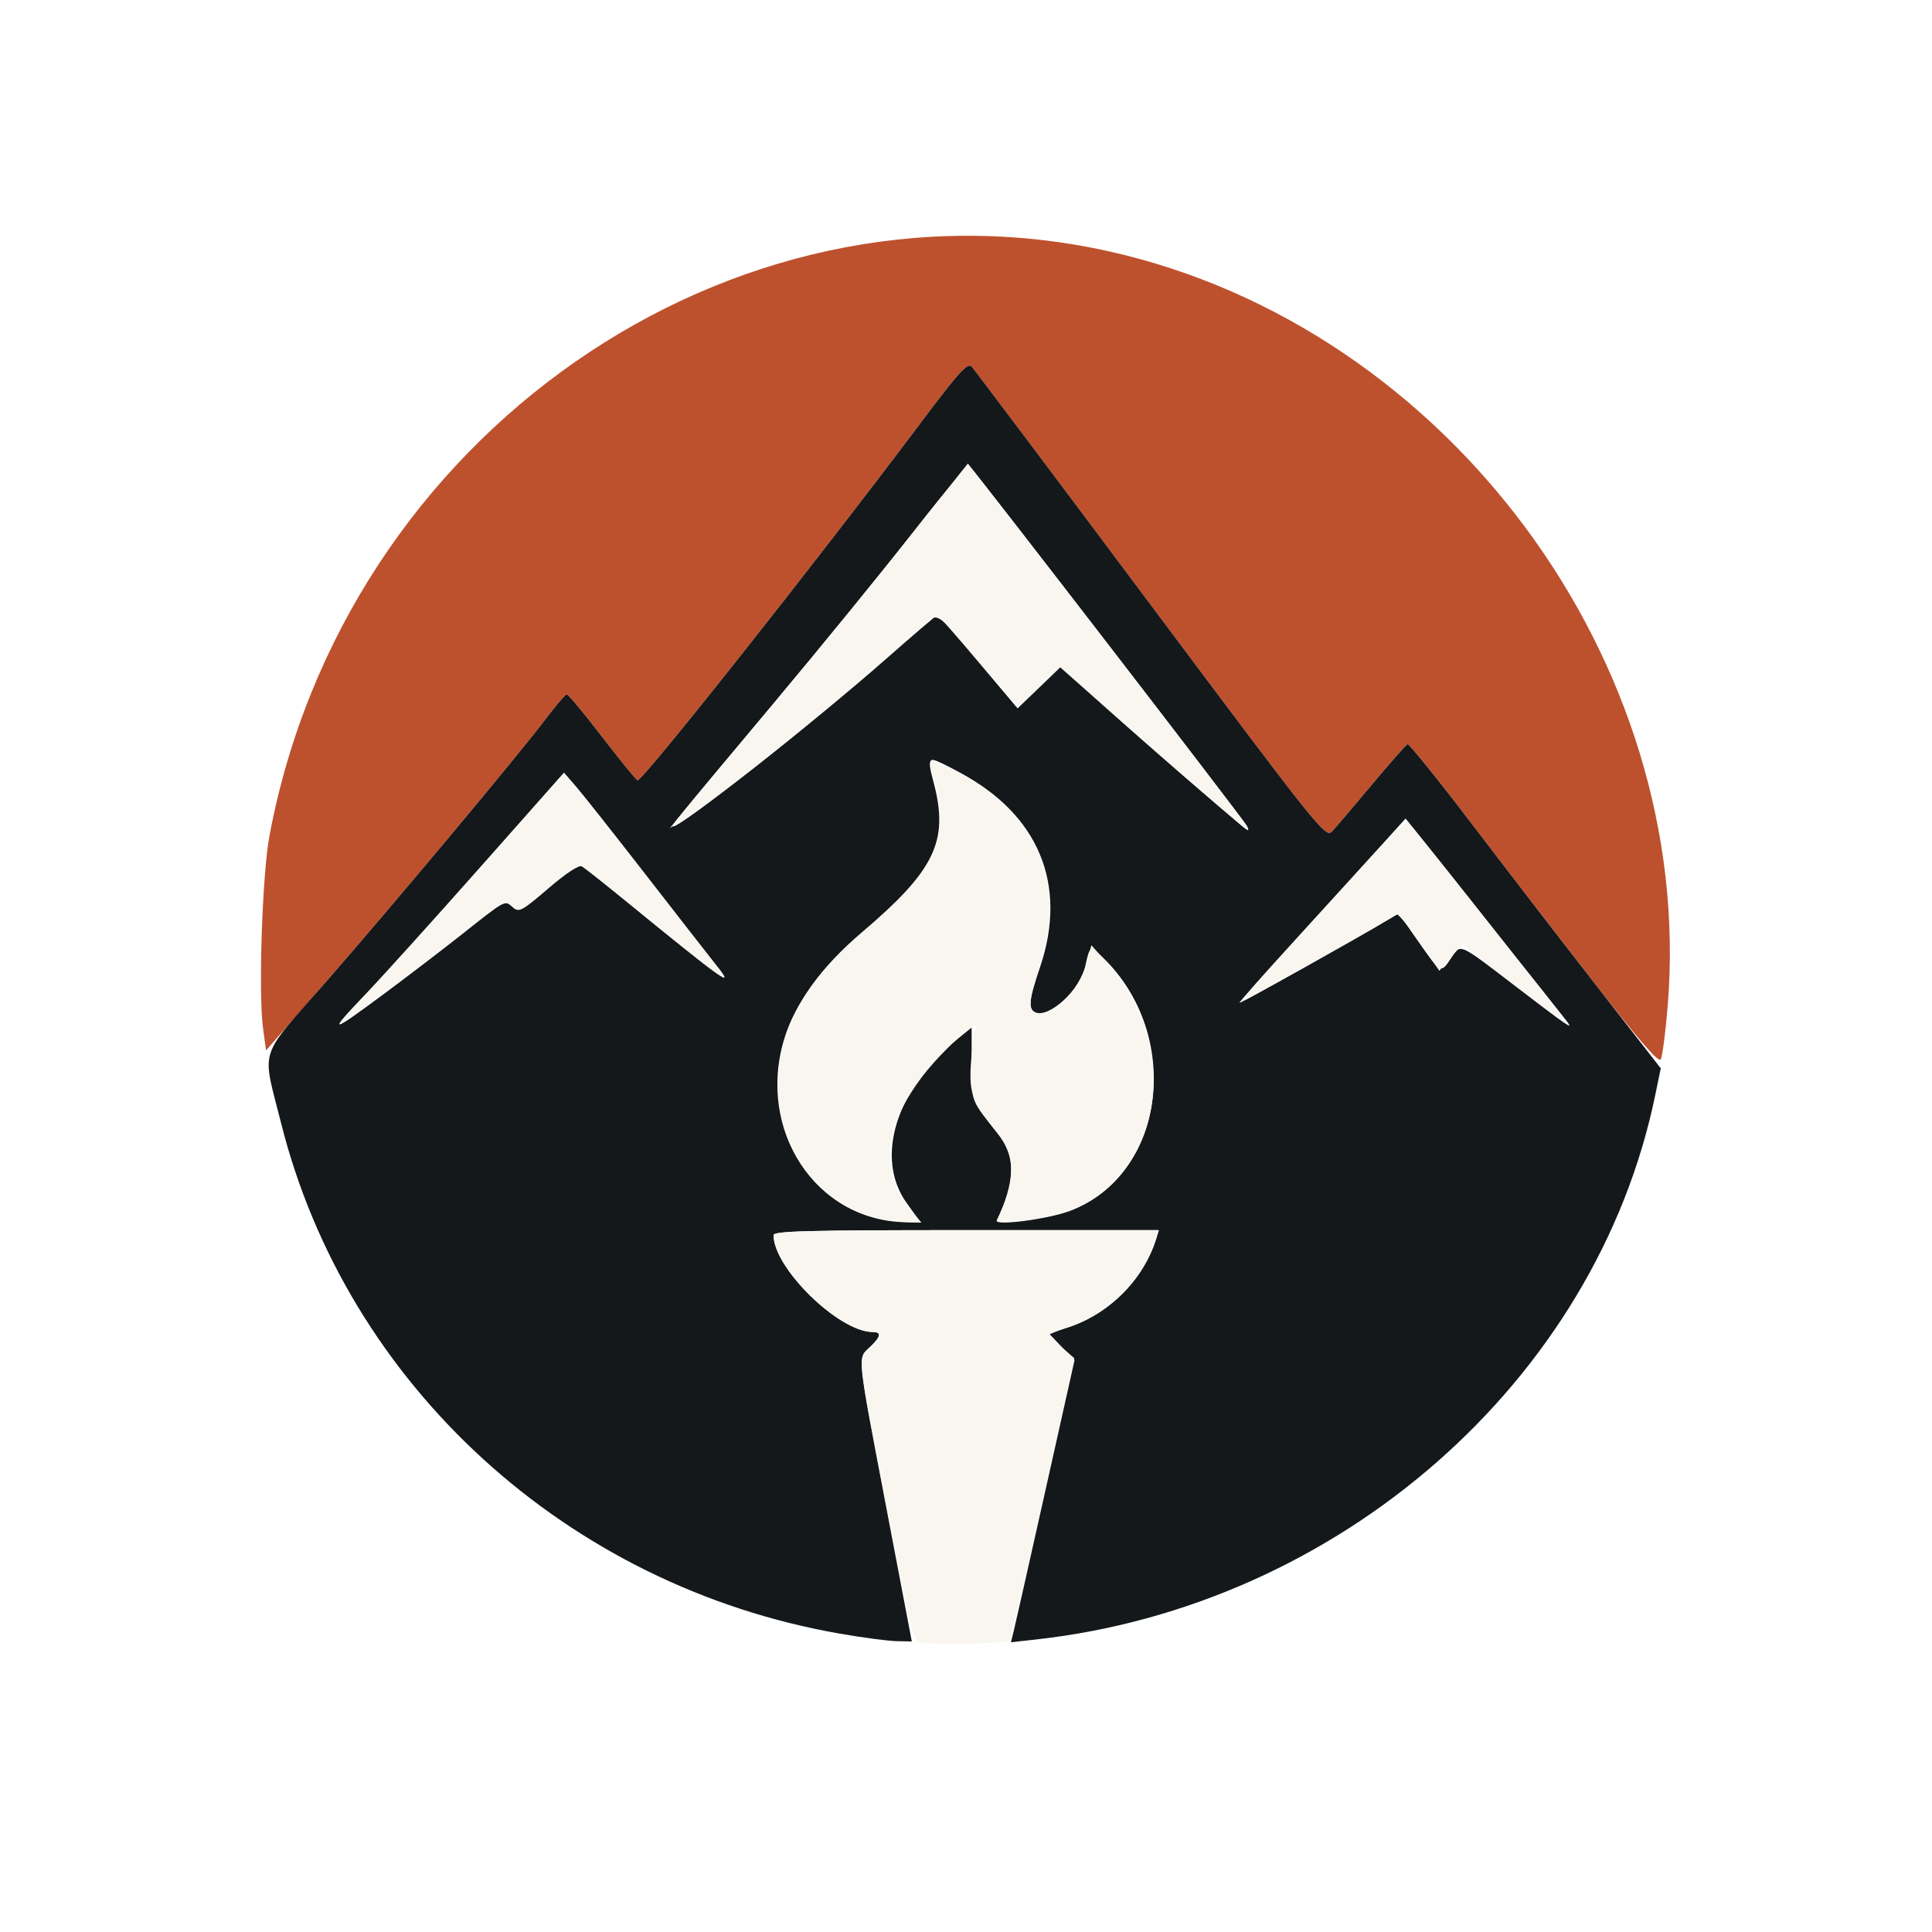
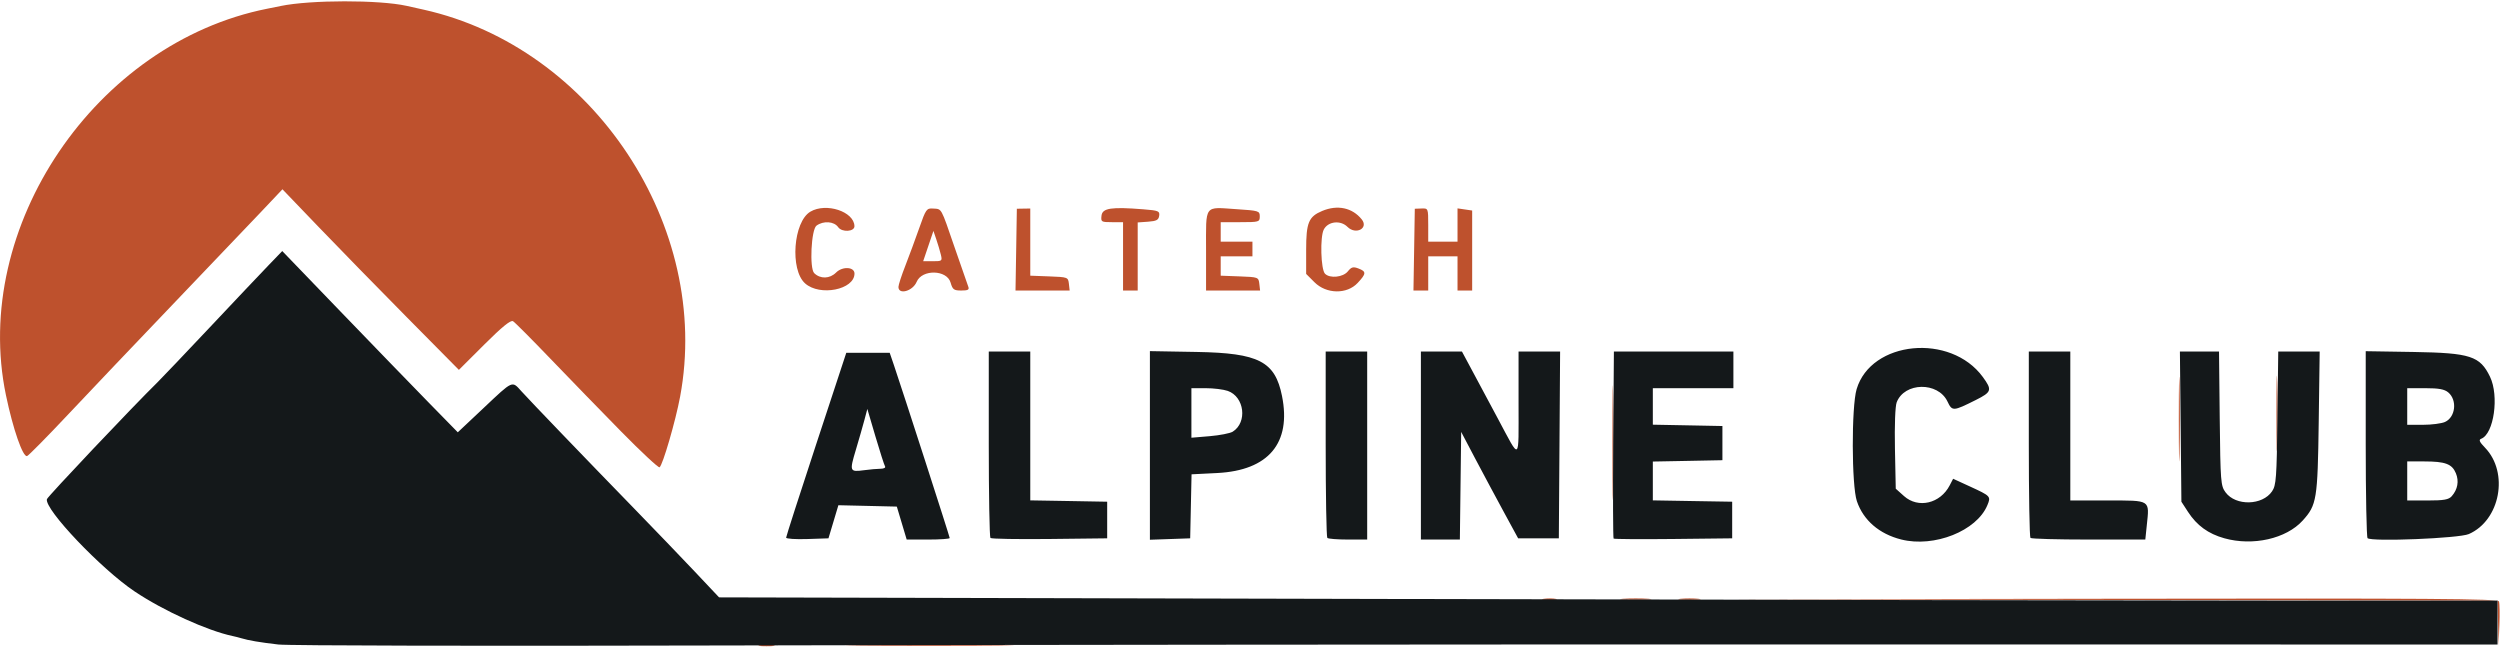
- <svg xmlns="http://www.w3.org/2000/svg" viewBox="0 0 512 512" role="img" aria-label="Caltech Alpine Club">
-   <path fill="#be512d" d="M420.84 258.33C410.67 245.22 395.91 226.05 388.04 215.71C380.17 205.38 373.41 197.05 373.02 197.21C372.62 197.37 368.35 202.22 363.52 208C358.69 213.78 353.95 219.33 352.99 220.35C351.31 222.13 349.46 219.82 305 160.35C279.57 126.33 258.19 97.89 257.49 97.14C256.43 96.02 254.08 98.62 243.93 112.14C216.03 149.3 170.14 207.23 168.95 206.79C168.53 206.63 164.3 201.44 159.54 195.25C154.79 189.06 150.59 184.01 150.2 184.02C149.82 184.04 147.29 186.98 144.59 190.56C137.46 200.02 104.35 239.63 86.17 260.44L70.5 278.38L69.7 272.44C68.45 263.14 69.5 231.71 71.41 221.5C91.25 115.38 193.59 44.17 293.98 66.63C383.61 86.7 449.35 175.46 441.97 266.43C441.39 273.52 440.56 279.96 440.12 280.74C439.55 281.76 434.13 275.46 420.84 258.33Z" />
-   <path fill="#14181a" d="M222.5 432.92C150.26 420.33 91.92 367.01 74.49 297.63C69.38 277.29 68.21 280.99 86.2 260.41C104.35 239.63 137.46 200.02 144.59 190.56C147.29 186.98 149.82 184.04 150.2 184.02C150.59 184.01 154.79 189.06 159.54 195.25C164.3 201.44 168.53 206.63 168.95 206.79C170.14 207.23 216.03 149.3 243.93 112.14C254.08 98.62 256.43 96.02 257.49 97.14C258.19 97.89 279.57 126.33 305 160.35C349.46 219.82 351.31 222.13 352.99 220.35C353.95 219.33 358.69 213.78 363.52 208C368.35 202.22 372.62 197.37 373.02 197.21C373.41 197.05 380.86 206.28 389.57 217.71C398.28 229.14 413.21 248.54 422.76 260.81L440.12 283.12L438.63 290.33C422.99 365.94 354.83 425.71 274.2 434.52L267.91 435.21L268.6 432.45C268.98 430.93 272.77 414.12 277.02 395.09L284.75 360.5L281.34 356.92L277.93 353.34L282.21 352.06C293.52 348.69 303 339.36 306.44 328.25L307.13 326L256.07 326C214.05 326 205 326.24 205 327.34C205 336.05 222.28 352.94 231.25 352.99C233.67 353 233.44 354.24 230.5 357C227.21 360.09 227.02 358.25 234.83 399.25L241.64 435L237.57 434.92C235.33 434.87 228.55 433.98 222.5 432.92ZM240.29 318.83C231.7 306.89 237.46 288.41 253.87 275.23L257.5 272.31L257.5 281.92C257.5 292.21 257.13 291.22 264.42 300.45C269.25 306.56 269.18 313.03 264.17 323.41C263.42 324.95 277.6 323.12 283.52 320.91C308.91 311.41 313.65 274.23 292.1 253.59C288.91 250.54 288.79 250.61 287.61 256.06C286.27 262.27 278.17 269.77 274.39 268.32C272.4 267.55 272.65 265.07 275.63 256.27C283.03 234.41 275.25 215.73 254.1 204.62C245.51 200.11 245.53 200.1 247.48 207.57C251.48 222.95 247.77 230.64 228.4 247.09C217.84 256.05 210.72 265.82 207.84 275.29C200.49 299.51 216.12 323.33 239.75 323.9L244 324L240.29 318.83ZM101.83 263.33C108.25 258.57 117.55 251.45 122.5 247.53C134.07 238.36 133.8 238.5 135.89 240.4C137.53 241.89 138.19 241.54 145.32 235.43C150.14 231.3 153.45 229.14 154.24 229.61C154.93 230.02 160.22 234.21 166 238.93C191.91 260.09 195.05 262.32 189.95 255.94C187.99 253.5 179.59 242.72 171.28 232C162.96 221.28 154.65 210.76 152.81 208.63L149.46 204.77L126.99 230.13C114.63 244.08 100.96 259.21 96.62 263.75C86.69 274.13 87.36 274.08 101.83 263.33ZM415.31 270.75C414.8 270.06 404.96 257.67 393.44 243.21L372.5 216.92L365.5 224.65C361.65 228.9 351.69 239.83 343.37 248.94C335.05 258.05 328.34 265.62 328.47 265.76C328.67 266 360.2 248.38 367.58 243.91L370.66 242.04L375.88 249.52C381.84 258.05 381.81 258.03 384.5 254C387.17 250 386.26 249.61 401.79 261.49C415.6 272.06 417.02 273.04 415.31 270.75ZM330.37 218.75C328.94 216.37 259.97 126.85 257.49 124.17C256.49 123.08 253.56 126.28 241.88 141.17C233.98 151.25 217.38 171.6 205 186.38C178 218.63 177.7 219 178.44 219C180.68 219 215.9 191.27 234.75 174.67C242.04 168.25 248.19 163 248.41 163C248.64 163 253.52 168.56 259.25 175.36L269.67 187.72L275.33 182.28L281 176.83L293.25 187.73C309.56 202.25 330.16 220 330.69 220C330.93 220 330.78 219.44 330.37 218.75Z" />
-   <path fill="#f9f6f0" d="M243.57 435.17C241.91 434.47 240.66 429.26 234.86 398.92C226.96 357.64 227.17 359.89 230.93 356.9C233.98 354.47 234.07 353.01 231.19 352.99C222.28 352.94 205 336.02 205 327.34C205 326.24 214.02 326 255.94 326L306.88 326L305.32 330.58C302.19 339.75 293.91 347.65 283.28 351.59C280.65 352.56 278.34 353.47 278.14 353.62C277.95 353.76 279.35 355.24 281.25 356.92L284.71 359.95L276.41 397.09C271.85 417.51 267.89 434.45 267.61 434.73C266.7 435.63 245.56 436.02 243.57 435.17ZM233.34 322.96C211.14 318.57 199.51 292.06 210.1 270C214.59 260.67 219.16 255.13 230.16 245.71C247.88 230.53 251.7 222.06 247.65 207C245.82 200.23 245.72 200.32 251.74 203.37C274.53 214.92 282.7 232.7 275.62 255.38C272.59 265.1 272.39 267.55 274.56 268.39C278.69 269.97 285.95 262.75 288.02 255L289.23 250.5L293.66 255.5C313.87 278.27 307.76 312.71 282 321.3C276.57 323.11 263.57 324.63 264.18 323.38C268.88 313.75 269.2 306.23 265.14 301.21C257.6 291.9 256.81 289.96 257.29 282C257.54 277.88 258.12 273.6 258.57 272.5C259.98 269.09 249.52 278.54 244.4 285.31C233.97 299.11 232.99 310.74 241.44 320.75L244.18 324L240.84 323.89C239 323.83 235.63 323.41 233.34 322.96ZM98.63 261.72C103.51 256.61 116.94 241.72 128.48 228.64L149.46 204.84L151.65 207.38C153.76 209.83 171.15 231.94 185.54 250.46C194.38 261.84 194.25 261.77 167.33 239.77C160.08 233.84 153.78 229.01 153.33 229.03C152.87 229.05 149.14 231.96 145.03 235.49C138.37 241.21 137.38 241.75 135.95 240.45C133.65 238.37 133.57 238.41 125.67 244.84C116.26 252.51 91.37 271 90.47 271C90.08 271 93.75 266.82 98.63 261.72ZM404.99 263.83C399.77 259.88 393.72 255.19 391.54 253.41L387.57 250.16L384.5 253.71L381.43 257.26L376.15 249.62C373.24 245.41 370.55 242.15 370.18 242.37C364.61 245.62 333.01 263.46 330.7 264.65C328.5 265.79 330.98 262.59 339.05 253.89C345.36 247.07 355.44 235.98 361.45 229.23C367.45 222.49 372.67 217.31 373.04 217.73C378.48 223.95 415.43 271 414.86 271C414.66 271 410.22 267.77 404.99 263.83ZM324.98 215.29C321.97 212.69 310.81 202.95 300.18 193.64L280.87 176.7L275.65 181.85C272.78 184.68 270.17 187 269.85 187C269.52 187 264.68 181.6 259.08 175C247.46 161.29 248.75 161.97 243.37 166.79C219.53 188.19 193.09 209.55 180.5 217.58L177.5 219.49L180 216.48C181.38 214.82 190.63 203.79 200.58 191.98C210.52 180.17 225.97 161.28 234.91 150C243.85 138.72 252.37 128 253.83 126.17L256.5 122.84L291.07 167.67C337.41 227.77 334.1 223.12 324.98 215.29Z" />
+ <svg xmlns="http://www.w3.org/2000/svg" viewBox="0 0 1024 265" role="img" aria-label="Caltech Alpine Club">
+   <path fill="#be512d" d="M311.25 264.28C312.76 264.05 315.24 264.05 316.75 264.28C318.26 264.51 317.02 264.7 314 264.7C310.98 264.7 309.74 264.51 311.25 264.28ZM352.82 264.25C368.4 264.1 393.6 264.1 408.82 264.25C424.04 264.41 411.3 264.53 380.5 264.53C349.7 264.53 337.24 264.41 352.82 264.25ZM1023.2 255.25L1023 246.01L864.25 245.75L705.5 245.49L864.28 245.25C995.86 245.04 1023.15 245.23 1023.57 246.33C1023.86 247.07 1023.93 251.45 1023.75 256.08L1023.41 264.5L1023.2 255.25ZM632.26 245.28C633.78 245.05 636.03 245.06 637.26 245.3C638.49 245.53 637.25 245.72 634.5 245.71C631.75 245.71 630.74 245.51 632.26 245.28ZM664.75 245.26C667.64 245.06 672.36 245.06 675.25 245.26C678.14 245.46 675.77 245.63 670 245.63C664.23 245.63 661.86 245.46 664.75 245.26ZM688.25 245.27C690.31 245.06 693.69 245.06 695.75 245.27C697.81 245.49 696.12 245.66 692 245.66C687.88 245.66 686.19 245.49 688.25 245.27ZM660.45 181.5C660.45 160.6 660.59 151.91 660.75 162.18C660.91 172.46 660.91 189.56 660.75 200.18C660.59 210.81 660.45 202.4 660.45 181.5ZM892.44 171.5C892.44 156.1 892.58 149.94 892.75 157.81C892.92 165.68 892.92 178.28 892.75 185.81C892.58 193.34 892.44 186.9 892.44 171.5ZM932.43 169.5C932.43 155.75 932.57 149.99 932.75 156.69C932.92 163.4 932.92 174.65 932.75 181.69C932.58 188.74 932.43 183.25 932.43 169.5ZM254.38 176.71C246.16 168.34 233.15 154.95 225.46 146.94C217.78 138.94 210.89 132.02 210.14 131.57C209.19 130.99 205.71 133.81 198.37 141.12L187.96 151.5L166.69 130C154.99 118.17 138.73 101.53 130.55 93.01L115.69 77.53L106.59 87.15C101.59 92.44 85.35 109.46 70.5 124.97C55.65 140.49 36.46 160.66 27.86 169.81C19.26 178.95 11.72 186.59 11.1 186.8C9.37 187.38 5.34 175.8 2.44 161.89C-11.93 93.03 39.11 17.55 109.5 3.56C111.15 3.23 113.62 2.73 115 2.45C127.15 -0.06 155.27 -0.1 166.5 2.39C167.6 2.63 170.75 3.34 173.5 3.95C242.96 19.44 291.61 92.85 278.57 162.5C276.7 172.52 271.42 190.62 270.15 191.41C269.7 191.69 262.6 185.07 254.38 176.71ZM329.77 116.08C323.49 110.48 324.94 90.83 331.93 86.7C338.39 82.88 349.86 86.66 349.98 92.64C350.02 94.93 344.86 95.25 343.32 93.05C341.64 90.65 337.29 90.34 334.44 92.42C332.27 94 331.5 109.92 333.5 111.88C336.01 114.34 339.86 114.23 342.46 111.63C345.08 109.01 350 109.28 350 112.05C350 118.65 335.81 121.48 329.77 116.08ZM368 117.53C368 116.72 369.28 112.78 370.85 108.78C372.41 104.77 374.97 97.84 376.54 93.36C379.22 85.69 379.54 85.24 382.16 85.42C385.84 85.67 385.27 84.64 390.97 101.22C393.74 109.26 396.27 116.54 396.61 117.42C397.09 118.67 396.5 119 393.75 119C390.7 119 390.18 118.61 389.36 115.75C387.84 110.44 377.64 110.22 375.46 115.45C373.87 119.25 368 120.89 368 117.53ZM416.23 102.25L416.5 85.5L419.25 85.45L422 85.41L422 99.16L422 112.92L429.75 113.21C437.38 113.5 437.5 113.54 437.82 116.25L438.13 119L427.04 119L415.95 119L416.23 102.25ZM460 105L460 91L455.43 91C451.06 91 450.88 90.88 451.18 88.31C451.55 85.23 455.19 84.68 468.3 85.73C474.52 86.22 475.08 86.45 474.8 88.38C474.56 90.1 473.7 90.56 470.25 90.81L466 91.11L466 105.06L466 119L463 119L460 119L460 105ZM494 102.61C494 83.44 493 84.79 506.51 85.68C515.63 86.28 516 86.39 516 88.65C516 90.92 515.73 91 508 91L500 91L500 95L500 99L506.5 99L513 99L513 102L513 105L506.5 105L500 105L500 108.96L500 112.92L507.75 113.21C515.38 113.5 515.5 113.54 515.82 116.25L516.13 119L505.07 119L494 119L494 102.61ZM538.4 115.6L535 112.2L535 102.32C535 91.17 536.01 88.73 541.6 86.39C547.85 83.78 553.9 85.07 557.75 89.84C560.71 93.5 555.34 96.34 551.92 92.92C549.08 90.08 543.99 90.65 542.23 94C540.63 97.06 541 110.4 542.73 112.13C544.74 114.14 550.11 113.58 552.07 111.16C553.53 109.35 554.27 109.15 556.42 109.97C559.71 111.22 559.66 112.08 556.1 115.89C551.69 120.62 543.28 120.48 538.4 115.6ZM579.23 102.25L579.5 85.5L582.25 85.4C584.99 85.3 585 85.32 585 92.15L585 99L591 99L597 99L597 92.17L597 85.35L600 85.79L603 86.23L603 102.61L603 119L600 119L597 119L597 112L597 105L591 105L585 105L585 112L585 119L581.98 119L578.95 119L579.23 102.25ZM385.36 104.25C384.99 102.74 384.16 99.94 383.51 98.04L382.33 94.58L380.23 100.79L378.13 107L382.08 107C385.89 107 386.01 106.9 385.36 104.25Z" />
+   <path fill="#14181a" d="M114 263.99C106.45 263.11 101.91 262.35 98.83 261.42C97.91 261.14 96.34 260.74 95.33 260.53C84.93 258.34 66.97 250.18 55.14 242.25C41.44 233.07 18.2 208.64 19.21 204.46C19.45 203.44 54.65 166.24 64.58 156.52C66.27 154.86 75.91 144.72 86.01 134C96.1 123.28 106.89 111.87 109.98 108.67L115.61 102.83L139.54 127.67C152.7 141.32 168.88 158.03 175.49 164.79L187.51 177.07L198.17 167.04C210.27 155.63 209.65 155.91 213.57 160.26C217.05 164.12 239.55 187.53 259.95 208.5C267.97 216.75 279.04 228.27 284.54 234.09L294.53 244.68L570.02 245.34C721.53 245.7 885.44 245.99 934.25 246L1023 246L1023 255L1023 264L745.25 263.96C592.49 263.94 389.65 264.14 294.5 264.39C199.35 264.65 118.12 264.47 114 263.99ZM778.72 220.97C769.72 218.7 763.24 213.1 760.58 205.29C758.4 198.89 758.32 166.64 760.47 159.41C766.38 139.52 798.94 136.36 812.15 154.4C816.07 159.76 815.83 160.56 809.25 163.86C799.98 168.5 799.62 168.52 797.68 164.45C793.79 156.29 780.05 156.52 776.88 164.8C776.27 166.4 775.98 174.16 776.17 183.83L776.5 200.17L779.89 203.2C785.7 208.39 794.74 206.27 798.6 198.8L800 196.1L806.75 199.2C815.43 203.18 815.53 203.3 814.03 206.92C809.67 217.46 792.26 224.39 778.72 220.97ZM911.06 220.47C904.48 218.62 899.84 215.25 896.21 209.67L893.5 205.5L893.2 174.75L892.89 144L900.9 144L908.91 144L909.2 171.43C909.49 197.47 909.61 199 911.6 201.68C915.78 207.32 926.69 207.07 930.64 201.24C932.32 198.77 932.53 195.84 932.83 171.25L933.17 144L941.65 144L950.14 144L949.75 172.75C949.31 204.61 948.95 206.83 943.19 213.21C936.45 220.67 922.77 223.76 911.06 220.47ZM322 220.22C322 219.75 327.54 202.52 334.32 181.93L346.64 144.5L355.53 144.5L364.42 144.5L366.13 149.5C369.71 160.03 389 219.8 389 220.38C389 220.72 385.04 221 380.19 221L371.38 221L369.36 214.25L367.34 207.5L355.37 207.22L343.4 206.94L341.37 213.72L339.34 220.5L330.67 220.79C325.9 220.95 322 220.69 322 220.22ZM405.68 220.35C405.31 219.97 405 202.64 405 181.83L405 144L413.5 144L422 144L422 174.47L422 204.95L437.75 205.22L453.5 205.5L453.5 213L453.5 220.5L429.93 220.77C416.97 220.91 406.06 220.73 405.68 220.35ZM471 182.45L471 143.82L490.25 144.16C515.63 144.61 522.27 148.04 525.11 162.2C528.99 181.49 519.58 192.68 498.59 193.75L488.06 194.28L487.78 207.39L487.5 220.5L479.25 220.79L471 221.08L471 182.45ZM543.67 220.33C543.3 219.97 543 202.64 543 181.83L543 144L551.5 144L560 144L560 182.5L560 221L552.17 221C547.86 221 544.03 220.7 543.67 220.33ZM582 182.5L582 144L590.41 144L598.82 144L603.78 153.25C606.5 158.34 610.9 166.55 613.55 171.5C622.86 188.88 621.99 189.52 622 165.25L622 144L630.51 144L639.02 144L638.76 182.25L638.5 220.5L630.17 220.5L621.83 220.5L615.85 209.5C612.56 203.45 607.31 193.64 604.18 187.71L598.5 176.91L598.23 198.96L597.96 221L589.98 221L582 221L582 182.5ZM660.93 220.6C660.7 220.36 660.62 203.03 660.77 182.08L661.05 144L685.52 144L710 144L710 151.5L710 159L693.5 159L677 159L677 166.47L677 173.95L691.25 174.22L705.5 174.5L705.5 181.5L705.5 188.5L691.25 188.78L677 189.05L677 197L677 204.95L693.25 205.23L709.5 205.5L709.5 213L709.5 220.5L685.43 220.77C672.2 220.91 661.17 220.84 660.93 220.6ZM831.67 220.33C831.3 219.97 831 202.64 831 181.83L831 144L839.5 144L848 144L848 174.5L848 205L863.38 205C881.1 205 880.43 204.57 879.32 215.21L878.72 221L855.52 221C842.77 221 832.03 220.7 831.67 220.33ZM969.75 220.43C969.34 220.01 969 202.61 969 181.76L969 143.85L988.75 144.17C1011.87 144.56 1015.8 145.83 1019.9 154.3C1023.71 162.17 1021.51 177.72 1016.3 179.71C1015.2 180.14 1015.57 181 1017.87 183.38C1027.74 193.62 1024.08 213.13 1011.23 218.75C1007.21 220.51 971.26 221.96 969.75 220.43ZM1004.23 203.25C1006.67 200.47 1007.28 197.1 1005.93 193.84C1004.35 190.03 1001.6 189 992.93 189L986 189L986 197L986 205L994.35 205C1001.04 205 1002.99 204.65 1004.23 203.25ZM360.7 192C362.03 192 362.85 191.56 362.51 191.02C362.18 190.48 360.41 184.97 358.58 178.77L355.26 167.5L354.07 172C353.41 174.47 351.84 179.97 350.57 184.21C347.9 193.1 348.01 193.39 353.89 192.6C356.3 192.27 359.37 192 360.7 192ZM504.92 176.82C511.02 173.01 509.73 162.5 502.88 160.11C501.13 159.5 497.07 159 493.85 159L488 159L488 169.15L488 179.29L495.49 178.66C499.61 178.31 503.86 177.48 504.92 176.82ZM1001.48 172.83C1005.78 170.87 1006.56 163.93 1002.83 160.75C1001.28 159.43 998.98 159 993.39 159L986 159L986 166.5L986 174L992.45 174C996 174 1000.06 173.47 1001.48 172.83Z" />
</svg>
